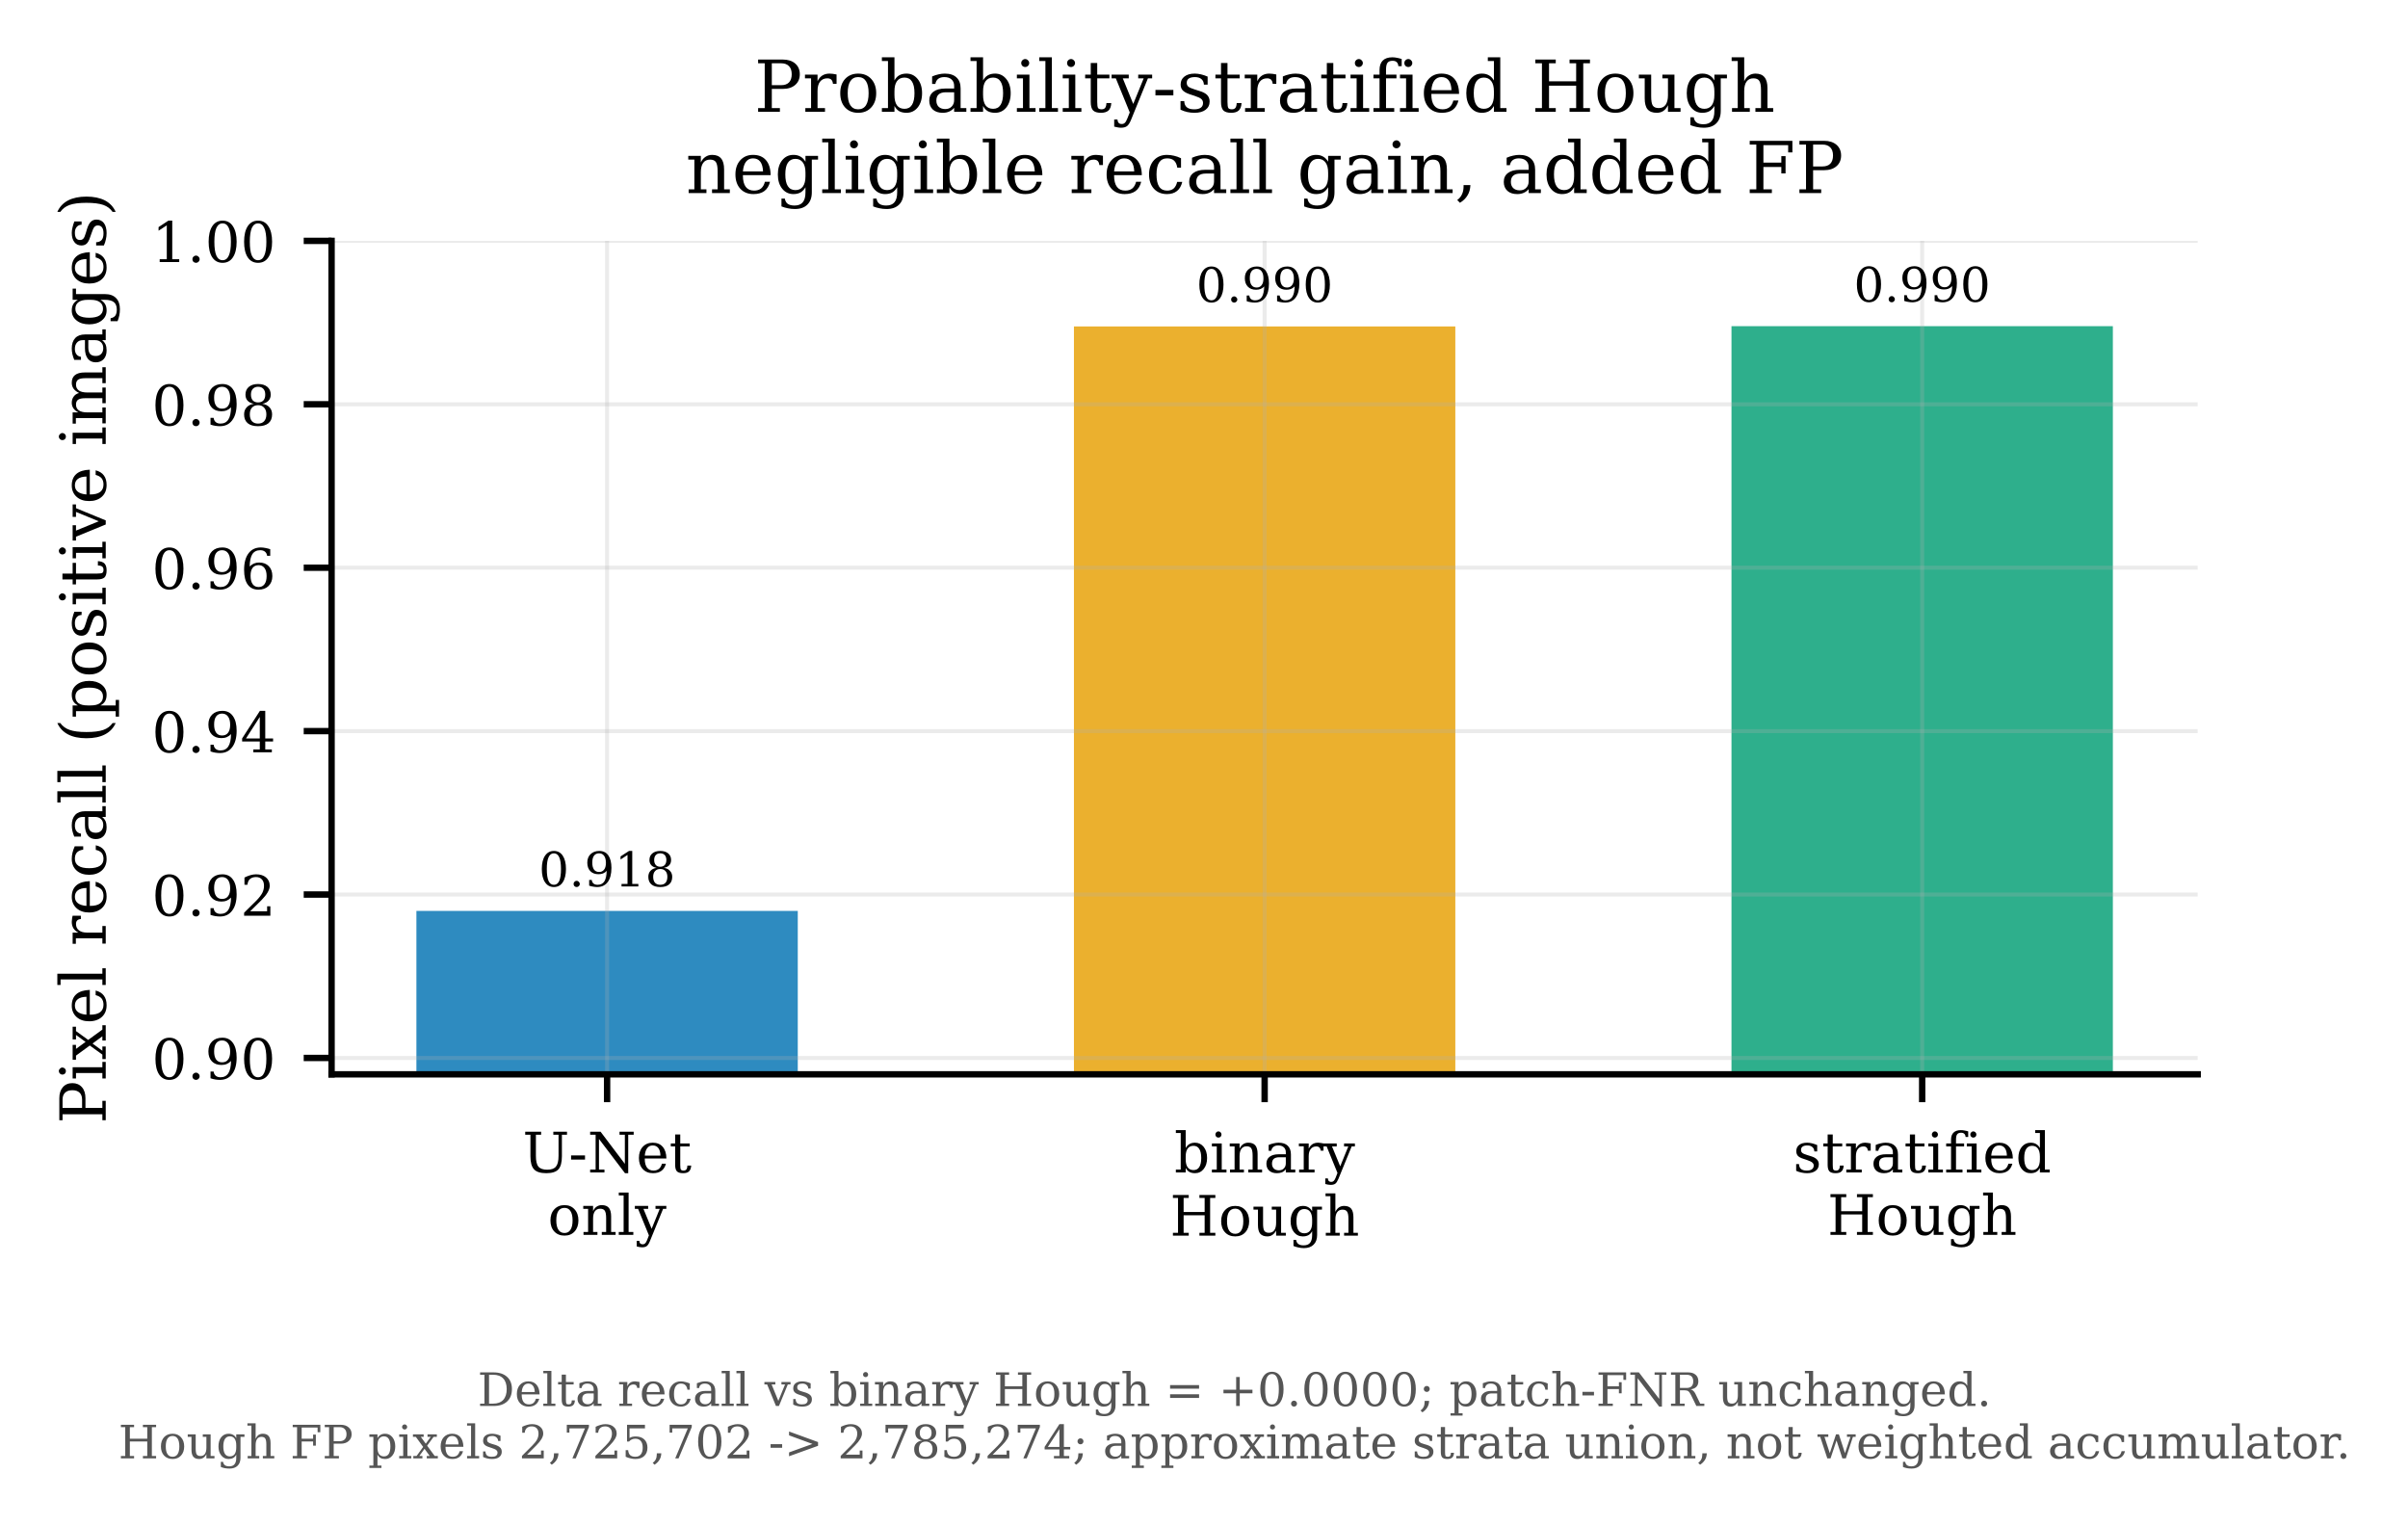
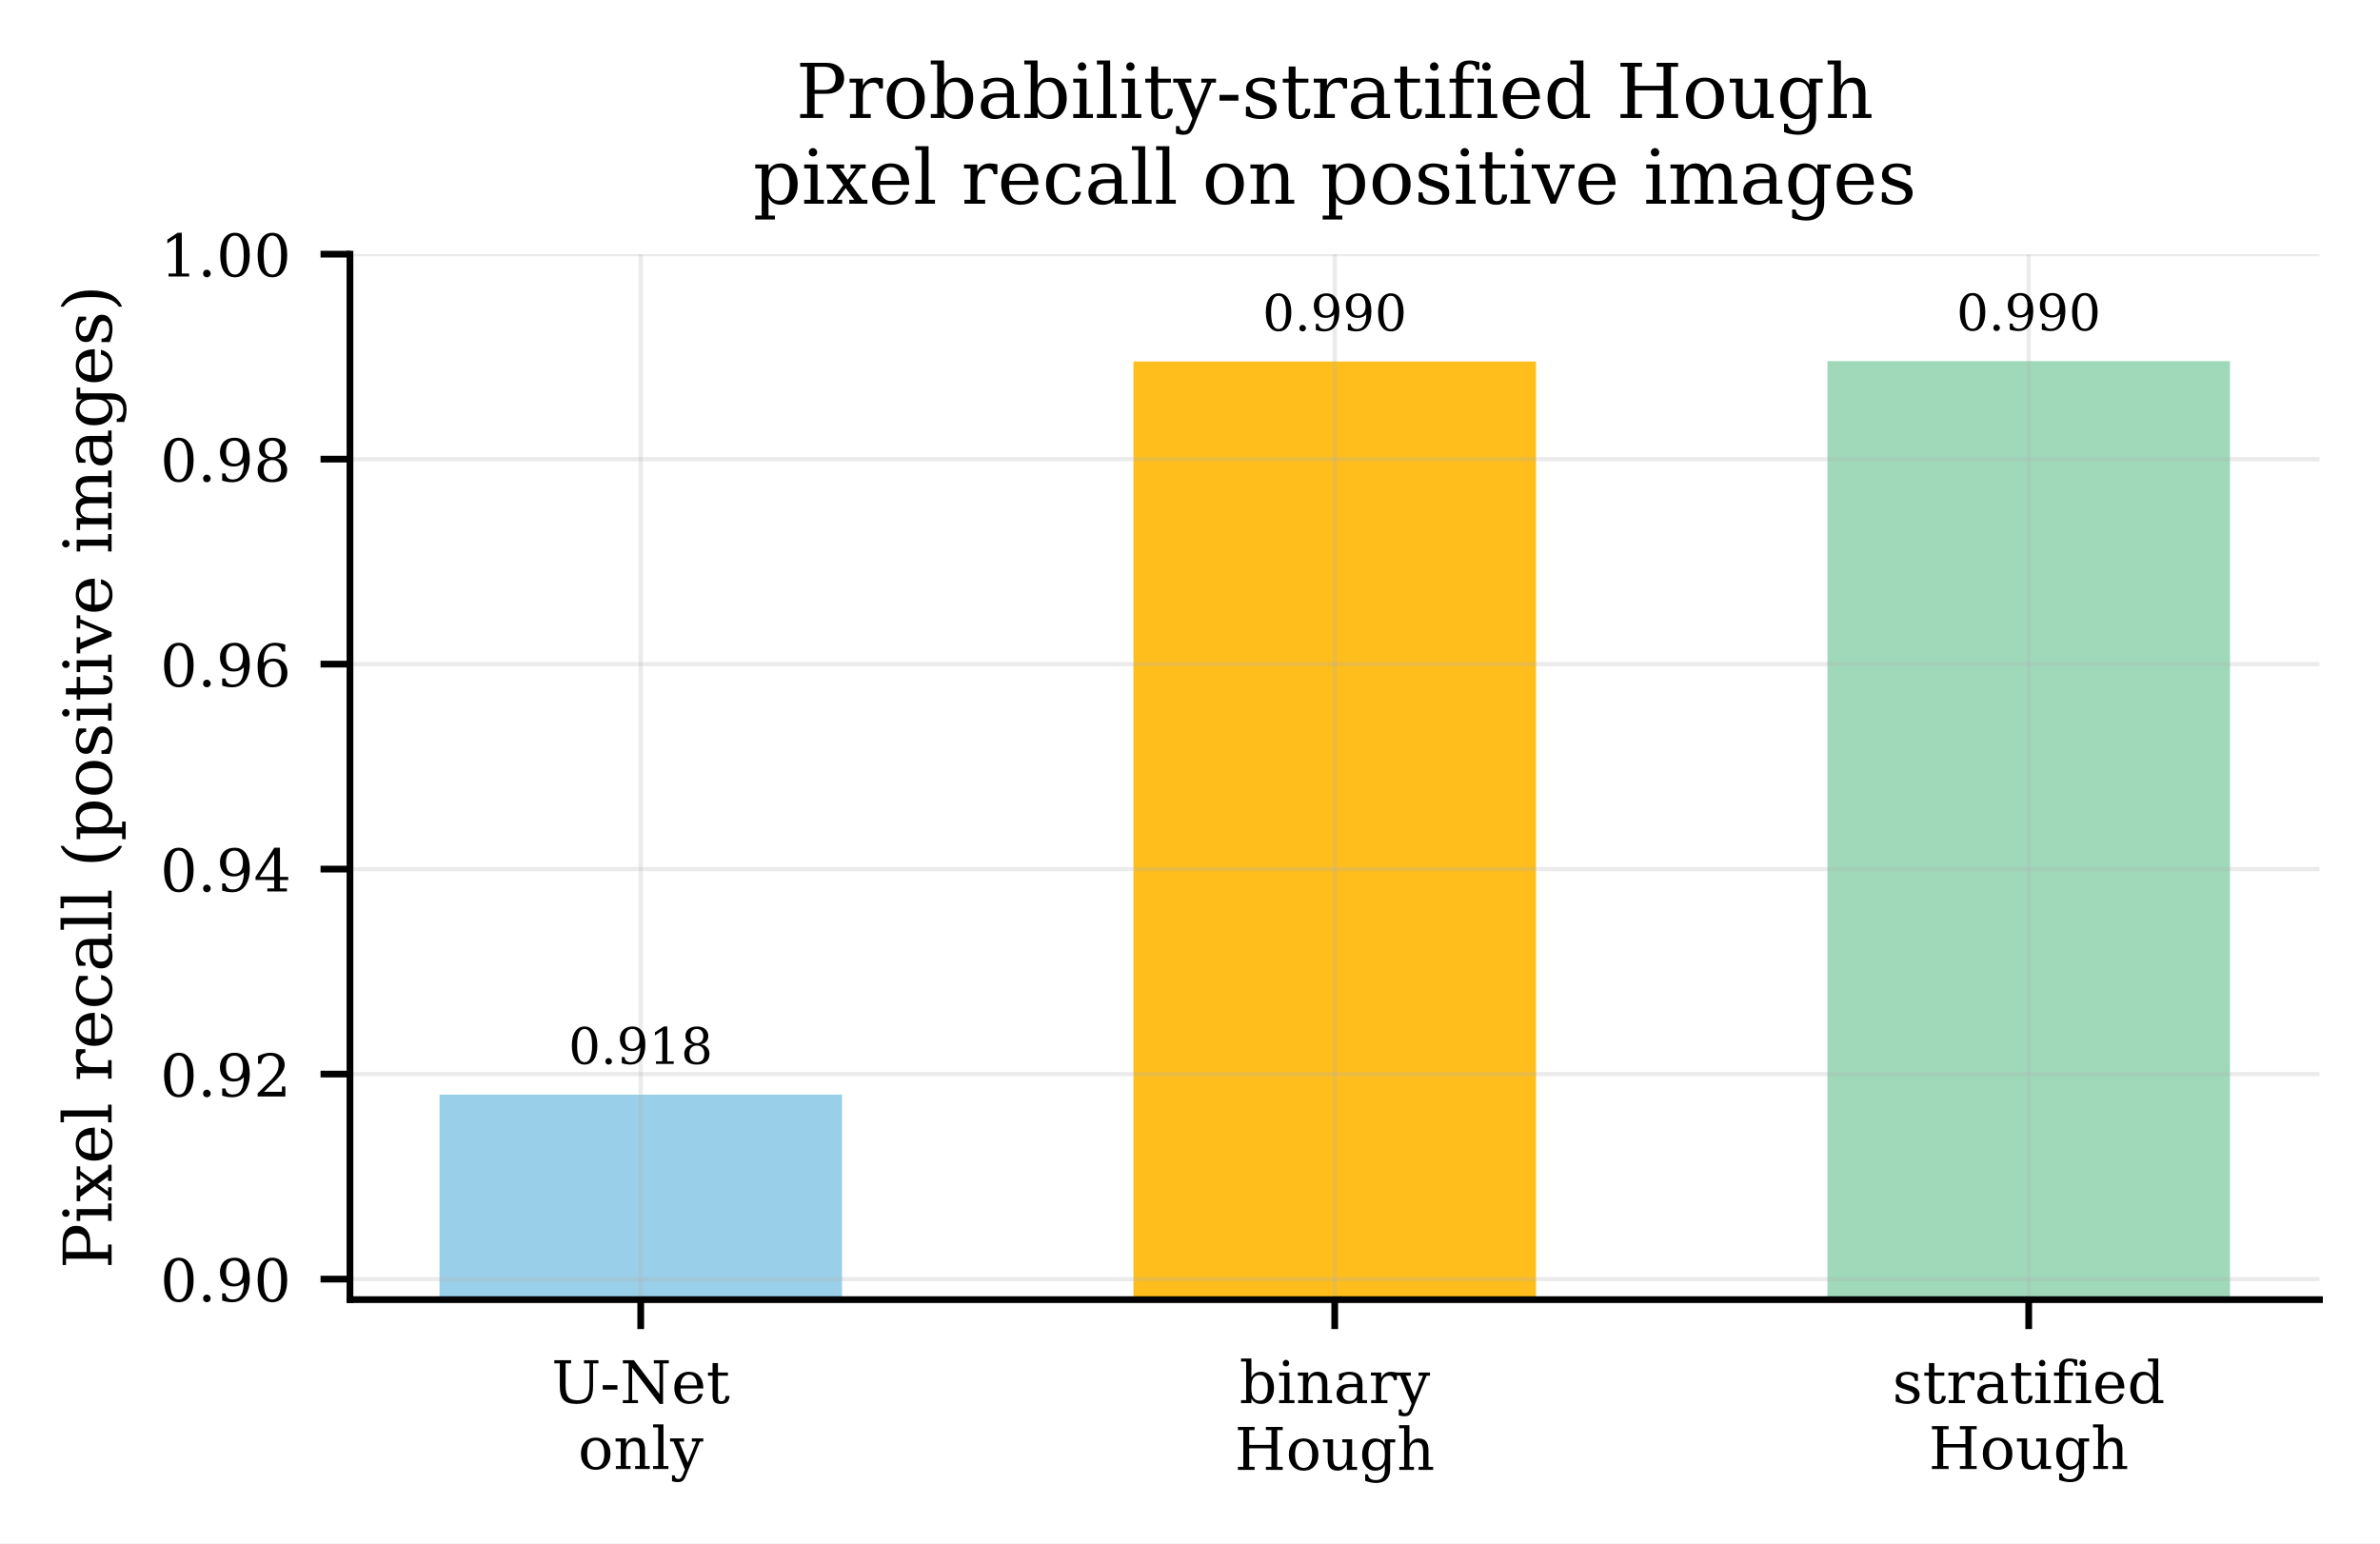
- <svg xmlns="http://www.w3.org/2000/svg" xmlns:xlink="http://www.w3.org/1999/xlink" width="302.415pt" height="191.607pt" viewBox="0 0 302.415 191.607" version="1.1">
+ <svg xmlns="http://www.w3.org/2000/svg" xmlns:xlink="http://www.w3.org/1999/xlink" width="283.202pt" height="183.673pt" viewBox="0 0 283.202 183.673" version="1.1">
  <defs>
    <style type="text/css">*{stroke-linejoin: round; stroke-linecap: butt}</style>
  </defs>
  <g id="figure_1">
    <g id="patch_1">
-       <path d="M -0 191.607 L 302.415 191.607 L 302.415 0 L -0 0 z " style="fill: #ffffff" />
+       <path d="M -0 183.673 L 283.202 183.673 L 283.202 0 L -0 0 z " style="fill: #ffffff" />
    </g>
    <g id="axes_1">
      <g id="patch_2">
-         <path d="M 41.642 134.897 L 276.002 134.897 L 276.002 30.245 L 41.642 30.245 z " style="fill: #ffffff" />
+         <path d="M 41.642 154.661 L 276.002 154.661 L 276.002 30.245 L 41.642 30.245 z " style="fill: #ffffff" />
      </g>
      <g id="patch_3">
-         <path d="M 52.295 1056.204 L 100.191 1056.204 L 100.191 114.377 L 52.295 114.377 z " clip-path="url(#pdefea9912f)" style="fill: #0072b2; opacity: 0.82" />
+         <path d="M 52.295 1249.961 L 100.191 1249.961 L 100.191 130.266 L 52.295 130.266 z " clip-path="url(#p353ca0cbbb)" style="fill: #8ecae6; opacity: 0.9" />
      </g>
      <g id="patch_4">
-         <path d="M 134.874 1056.204 L 182.77 1056.204 L 182.77 40.989 L 134.874 40.989 z " clip-path="url(#pdefea9912f)" style="fill: #e69f00; opacity: 0.82" />
+         <path d="M 134.874 1249.961 L 182.77 1249.961 L 182.77 43.019 L 134.874 43.019 z " clip-path="url(#p353ca0cbbb)" style="fill: #ffb703; opacity: 0.9" />
      </g>
      <g id="patch_5">
-         <path d="M 217.453 1056.204 L 265.349 1056.204 L 265.349 40.955 L 217.453 40.955 z " clip-path="url(#pdefea9912f)" style="fill: #009e73; opacity: 0.82" />
+         <path d="M 217.453 1249.961 L 265.349 1249.961 L 265.349 42.977 L 217.453 42.977 z " clip-path="url(#p353ca0cbbb)" style="fill: #95d5b2; opacity: 0.9" />
      </g>
      <g id="matplotlib.axis_1">
        <g id="xtick_1">
          <g id="line2d_1">
-             <path d="M 76.243 134.897 L 76.243 30.245 " clip-path="url(#pdefea9912f)" style="fill: none; stroke: #b0b0b0; stroke-opacity: 0.25; stroke-width: 0.5; stroke-linecap: square" />
+             <path d="M 76.243 154.661 L 76.243 30.245 " clip-path="url(#p353ca0cbbb)" style="fill: none; stroke: #b0b0b0; stroke-opacity: 0.25; stroke-width: 0.5; stroke-linecap: square" />
          </g>
          <g id="line2d_2">
            <defs>
-               <path id="maf5acb8233" d="M 0 0 L 0 3.5 " style="stroke: #000000; stroke-width: 0.8" />
+               <path id="mb086253dfd" d="M 0 0 L 0 3.5 " style="stroke: #000000; stroke-width: 0.8" />
            </defs>
            <g>
-               <use xlink:href="#maf5acb8233" x="76.243" y="134.897" style="stroke: #000000; stroke-width: 0.8" />
+               <use xlink:href="#mb086253dfd" x="76.243" y="154.661" style="stroke: #000000; stroke-width: 0.8" />
            </g>
          </g>
          <g id="text_1">
-             <text style="font-size: 7px; font-family: 'DejaVu Serif', serif" transform="translate(65.6308 147.2155)">U-Net</text>
-             <text style="font-size: 7px; font-family: 'DejaVu Serif', serif" transform="translate(68.78463 155.054)">only</text>
+             <text style="font-size: 7px; font-family: 'DejaVu Serif', serif" transform="translate(65.6308 166.9795)">U-Net</text>
+             <text style="font-size: 7px; font-family: 'DejaVu Serif', serif" transform="translate(68.78463 174.818)">only</text>
          </g>
        </g>
        <g id="xtick_2">
          <g id="line2d_3">
-             <path d="M 158.822 134.897 L 158.822 30.245 " clip-path="url(#pdefea9912f)" style="fill: none; stroke: #b0b0b0; stroke-opacity: 0.25; stroke-width: 0.5; stroke-linecap: square" />
+             <path d="M 158.822 154.661 L 158.822 30.245 " clip-path="url(#p353ca0cbbb)" style="fill: none; stroke: #b0b0b0; stroke-opacity: 0.25; stroke-width: 0.5; stroke-linecap: square" />
          </g>
          <g id="line2d_4">
            <g>
-               <use xlink:href="#maf5acb8233" x="158.822" y="134.897" style="stroke: #000000; stroke-width: 0.8" />
+               <use xlink:href="#mb086253dfd" x="158.822" y="154.661" style="stroke: #000000; stroke-width: 0.8" />
            </g>
          </g>
          <g id="text_2">
-             <text style="font-size: 7px; font-family: 'DejaVu Serif', serif" transform="translate(147.4707 147.2155)">binary</text>
-             <text style="font-size: 7px; font-family: 'DejaVu Serif', serif" transform="translate(146.914 155.1535)">Hough</text>
+             <text style="font-size: 7px; font-family: 'DejaVu Serif', serif" transform="translate(147.4707 166.9795)">binary</text>
+             <text style="font-size: 7px; font-family: 'DejaVu Serif', serif" transform="translate(146.914 174.9175)">Hough</text>
          </g>
        </g>
        <g id="xtick_3">
          <g id="line2d_5">
-             <path d="M 241.401 134.897 L 241.401 30.245 " clip-path="url(#pdefea9912f)" style="fill: none; stroke: #b0b0b0; stroke-opacity: 0.25; stroke-width: 0.5; stroke-linecap: square" />
+             <path d="M 241.401 154.661 L 241.401 30.245 " clip-path="url(#p353ca0cbbb)" style="fill: none; stroke: #b0b0b0; stroke-opacity: 0.25; stroke-width: 0.5; stroke-linecap: square" />
          </g>
          <g id="line2d_6">
            <g>
-               <use xlink:href="#maf5acb8233" x="241.401" y="134.897" style="stroke: #000000; stroke-width: 0.8" />
+               <use xlink:href="#mb086253dfd" x="241.401" y="154.661" style="stroke: #000000; stroke-width: 0.8" />
            </g>
          </g>
          <g id="text_3">
-             <text style="font-size: 7px; font-family: 'DejaVu Serif', serif" transform="translate(225.1861 147.2155)">stratified</text>
-             <text style="font-size: 7px; font-family: 'DejaVu Serif', serif" transform="translate(229.4933 155.054)">Hough</text>
+             <text style="font-size: 7px; font-family: 'DejaVu Serif', serif" transform="translate(225.1861 166.9795)">stratified</text>
+             <text style="font-size: 7px; font-family: 'DejaVu Serif', serif" transform="translate(229.4933 174.818)">Hough</text>
          </g>
        </g>
      </g>
      <g id="matplotlib.axis_2">
        <g id="ytick_1">
          <g id="line2d_7">
-             <path d="M 41.642 132.841 L 276.002 132.841 " clip-path="url(#pdefea9912f)" style="fill: none; stroke: #b0b0b0; stroke-opacity: 0.25; stroke-width: 0.5; stroke-linecap: square" />
+             <path d="M 41.642 152.216 L 276.002 152.216 " clip-path="url(#p353ca0cbbb)" style="fill: none; stroke: #b0b0b0; stroke-opacity: 0.25; stroke-width: 0.5; stroke-linecap: square" />
          </g>
          <g id="line2d_8">
            <defs>
-               <path id="mf4e541182e" d="M 0 0 L -3.5 0 " style="stroke: #000000; stroke-width: 0.8" />
+               <path id="m087021962f" d="M 0 0 L -3.5 0 " style="stroke: #000000; stroke-width: 0.8" />
            </defs>
            <g>
-               <use xlink:href="#mf4e541182e" x="41.642" y="132.841" style="stroke: #000000; stroke-width: 0.8" />
+               <use xlink:href="#m087021962f" x="41.642" y="152.216" style="stroke: #000000; stroke-width: 0.8" />
            </g>
          </g>
          <g id="text_4">
-             <text style="font-size: 7px; font-family: 'DejaVu Serif', serif; text-anchor: end" x="34.642" y="135.5" transform="rotate(-0 34.64219 135.5)">0.90</text>
+             <text style="font-size: 7px; font-family: 'DejaVu Serif', serif; text-anchor: end" x="34.642" y="154.876" transform="rotate(-0 34.64219 154.8757)">0.90</text>
          </g>
        </g>
        <g id="ytick_2">
          <g id="line2d_9">
-             <path d="M 41.642 112.321 L 276.002 112.321 " clip-path="url(#pdefea9912f)" style="fill: none; stroke: #b0b0b0; stroke-opacity: 0.25; stroke-width: 0.5; stroke-linecap: square" />
+             <path d="M 41.642 127.822 L 276.002 127.822 " clip-path="url(#p353ca0cbbb)" style="fill: none; stroke: #b0b0b0; stroke-opacity: 0.25; stroke-width: 0.5; stroke-linecap: square" />
          </g>
          <g id="line2d_10">
            <g>
-               <use xlink:href="#mf4e541182e" x="41.642" y="112.321" style="stroke: #000000; stroke-width: 0.8" />
+               <use xlink:href="#m087021962f" x="41.642" y="127.822" style="stroke: #000000; stroke-width: 0.8" />
            </g>
          </g>
          <g id="text_5">
-             <text style="font-size: 7px; font-family: 'DejaVu Serif', serif; text-anchor: end" x="34.642" y="114.981" transform="rotate(-0 34.64219 114.9808)">0.92</text>
+             <text style="font-size: 7px; font-family: 'DejaVu Serif', serif; text-anchor: end" x="34.642" y="130.481" transform="rotate(-0 34.64219 130.4814)">0.92</text>
          </g>
        </g>
        <g id="ytick_3">
          <g id="line2d_11">
-             <path d="M 41.642 91.802 L 276.002 91.802 " clip-path="url(#pdefea9912f)" style="fill: none; stroke: #b0b0b0; stroke-opacity: 0.25; stroke-width: 0.5; stroke-linecap: square" />
+             <path d="M 41.642 103.428 L 276.002 103.428 " clip-path="url(#p353ca0cbbb)" style="fill: none; stroke: #b0b0b0; stroke-opacity: 0.25; stroke-width: 0.5; stroke-linecap: square" />
          </g>
          <g id="line2d_12">
            <g>
-               <use xlink:href="#mf4e541182e" x="41.642" y="91.802" style="stroke: #000000; stroke-width: 0.8" />
+               <use xlink:href="#m087021962f" x="41.642" y="103.428" style="stroke: #000000; stroke-width: 0.8" />
            </g>
          </g>
          <g id="text_6">
-             <text style="font-size: 7px; font-family: 'DejaVu Serif', serif; text-anchor: end" x="34.642" y="94.462" transform="rotate(-0 34.64219 94.46163)">0.94</text>
+             <text style="font-size: 7px; font-family: 'DejaVu Serif', serif; text-anchor: end" x="34.642" y="106.087" transform="rotate(-0 34.64219 106.0871)">0.94</text>
          </g>
        </g>
        <g id="ytick_4">
          <g id="line2d_13">
-             <path d="M 41.642 71.283 L 276.002 71.283 " clip-path="url(#pdefea9912f)" style="fill: none; stroke: #b0b0b0; stroke-opacity: 0.25; stroke-width: 0.5; stroke-linecap: square" />
+             <path d="M 41.642 79.033 L 276.002 79.033 " clip-path="url(#p353ca0cbbb)" style="fill: none; stroke: #b0b0b0; stroke-opacity: 0.25; stroke-width: 0.5; stroke-linecap: square" />
          </g>
          <g id="line2d_14">
            <g>
-               <use xlink:href="#mf4e541182e" x="41.642" y="71.283" style="stroke: #000000; stroke-width: 0.8" />
+               <use xlink:href="#m087021962f" x="41.642" y="79.033" style="stroke: #000000; stroke-width: 0.8" />
            </g>
          </g>
          <g id="text_7">
-             <text style="font-size: 7px; font-family: 'DejaVu Serif', serif; text-anchor: end" x="34.642" y="73.942" transform="rotate(-0 34.64219 73.94244)">0.96</text>
+             <text style="font-size: 7px; font-family: 'DejaVu Serif', serif; text-anchor: end" x="34.642" y="81.693" transform="rotate(-0 34.64219 81.69272)">0.96</text>
          </g>
        </g>
        <g id="ytick_5">
          <g id="line2d_15">
-             <path d="M 41.642 50.764 L 276.002 50.764 " clip-path="url(#pdefea9912f)" style="fill: none; stroke: #b0b0b0; stroke-opacity: 0.25; stroke-width: 0.5; stroke-linecap: square" />
+             <path d="M 41.642 54.639 L 276.002 54.639 " clip-path="url(#p353ca0cbbb)" style="fill: none; stroke: #b0b0b0; stroke-opacity: 0.25; stroke-width: 0.5; stroke-linecap: square" />
          </g>
          <g id="line2d_16">
            <g>
-               <use xlink:href="#mf4e541182e" x="41.642" y="50.764" style="stroke: #000000; stroke-width: 0.8" />
+               <use xlink:href="#m087021962f" x="41.642" y="54.639" style="stroke: #000000; stroke-width: 0.8" />
            </g>
          </g>
          <g id="text_8">
-             <text style="font-size: 7px; font-family: 'DejaVu Serif', serif; text-anchor: end" x="34.642" y="53.423" transform="rotate(-0 34.64219 53.42324)">0.98</text>
+             <text style="font-size: 7px; font-family: 'DejaVu Serif', serif; text-anchor: end" x="34.642" y="57.298" transform="rotate(-0 34.64219 57.29838)">0.98</text>
          </g>
        </g>
        <g id="ytick_6">
          <g id="line2d_17">
-             <path d="M 41.642 30.245 L 276.002 30.245 " clip-path="url(#pdefea9912f)" style="fill: none; stroke: #b0b0b0; stroke-opacity: 0.25; stroke-width: 0.5; stroke-linecap: square" />
+             <path d="M 41.642 30.245 L 276.002 30.245 " clip-path="url(#p353ca0cbbb)" style="fill: none; stroke: #b0b0b0; stroke-opacity: 0.25; stroke-width: 0.5; stroke-linecap: square" />
          </g>
          <g id="line2d_18">
            <g>
-               <use xlink:href="#mf4e541182e" x="41.642" y="30.245" style="stroke: #000000; stroke-width: 0.8" />
+               <use xlink:href="#m087021962f" x="41.642" y="30.245" style="stroke: #000000; stroke-width: 0.8" />
            </g>
          </g>
          <g id="text_9">
            <text style="font-size: 7px; font-family: 'DejaVu Serif', serif; text-anchor: end" x="34.642" y="32.904" transform="rotate(-0 34.64219 32.90405)">1.00</text>
          </g>
        </g>
        <g id="text_10">
-           <text style="font-size: 8px; font-family: 'DejaVu Serif', serif; text-anchor: middle" x="13.279" y="82.571" transform="rotate(-90 13.27875 82.57059)">Pixel recall (positive images)</text>
+           <text style="font-size: 8px; font-family: 'DejaVu Serif', serif; text-anchor: middle" x="13.279" y="92.453" transform="rotate(-90 13.27875 92.45259)">Pixel recall (positive images)</text>
        </g>
      </g>
      <g id="patch_6">
-         <path d="M 41.642 134.897 L 41.642 30.245 " style="fill: none; stroke: #000000; stroke-width: 0.8; stroke-linejoin: miter; stroke-linecap: square" />
+         <path d="M 41.642 154.661 L 41.642 30.245 " style="fill: none; stroke: #000000; stroke-width: 0.8; stroke-linejoin: miter; stroke-linecap: square" />
      </g>
      <g id="patch_7">
-         <path d="M 41.642 134.897 L 276.002 134.897 " style="fill: none; stroke: #000000; stroke-width: 0.8; stroke-linejoin: miter; stroke-linecap: square" />
+         <path d="M 41.642 154.661 L 276.002 154.661 " style="fill: none; stroke: #000000; stroke-width: 0.8; stroke-linejoin: miter; stroke-linecap: square" />
      </g>
      <g id="text_11">
-         <text style="font-size: 6px; font-family: 'DejaVu Serif', serif; text-anchor: middle" x="76.243" y="111.3" transform="rotate(-0 76.24291 111.2995)">0.918</text>
+         <text style="font-size: 6px; font-family: 'DejaVu Serif', serif; text-anchor: middle" x="76.243" y="126.607" transform="rotate(-0 76.24291 126.6071)">0.918</text>
      </g>
      <g id="text_12">
-         <text style="font-size: 6px; font-family: 'DejaVu Serif', serif; text-anchor: middle" x="158.822" y="37.912" transform="rotate(-0 158.8222 37.91159)">0.990</text>
+         <text style="font-size: 6px; font-family: 'DejaVu Serif', serif; text-anchor: middle" x="158.822" y="39.36" transform="rotate(-0 158.8222 39.35954)">0.990</text>
      </g>
      <g id="text_13">
-         <text style="font-size: 6px; font-family: 'DejaVu Serif', serif; text-anchor: middle" x="241.401" y="37.877" transform="rotate(-0 241.4015 37.87671)">0.990</text>
+         <text style="font-size: 6px; font-family: 'DejaVu Serif', serif; text-anchor: middle" x="241.401" y="39.318" transform="rotate(-0 241.4015 39.31807)">0.990</text>
      </g>
      <g id="text_14">
        <text style="font-size: 9px; font-family: 'DejaVu Serif', serif" transform="translate(94.71125 14.03859)">Probability-stratified Hough</text>
-         <text style="font-size: 9px; font-family: 'DejaVu Serif', serif" transform="translate(86.11062 24.24459)">negligible recall gain, added FP</text>
+         <text style="font-size: 9px; font-family: 'DejaVu Serif', serif" transform="translate(89.60305 24.24459)">pixel recall on positive images</text>
      </g>
-     </g>
-     <g id="text_15">
-       <text style="font-size: 5.8px; font-family: 'DejaVu Serif', serif; fill: #555555" transform="translate(59.97973 176.5414)">Delta recall vs binary Hough = +0.0000; patch-FNR unchanged.</text>
-       <text style="font-size: 5.8px; font-family: 'DejaVu Serif', serif; fill: #555555" transform="translate(14.86978 183.1186)">Hough FP pixels 2,725,702 -&gt; 2,785,274; approximate strata union, not weighted accumulator.</text>
    </g>
  </g>
  <defs>
-     <clipPath id="pdefea9912f">
-       <rect x="41.642" y="30.245" width="234.36" height="104.652" />
+     <clipPath id="p353ca0cbbb">
+       <rect x="41.642" y="30.245" width="234.36" height="124.416" />
    </clipPath>
  </defs>
</svg>
